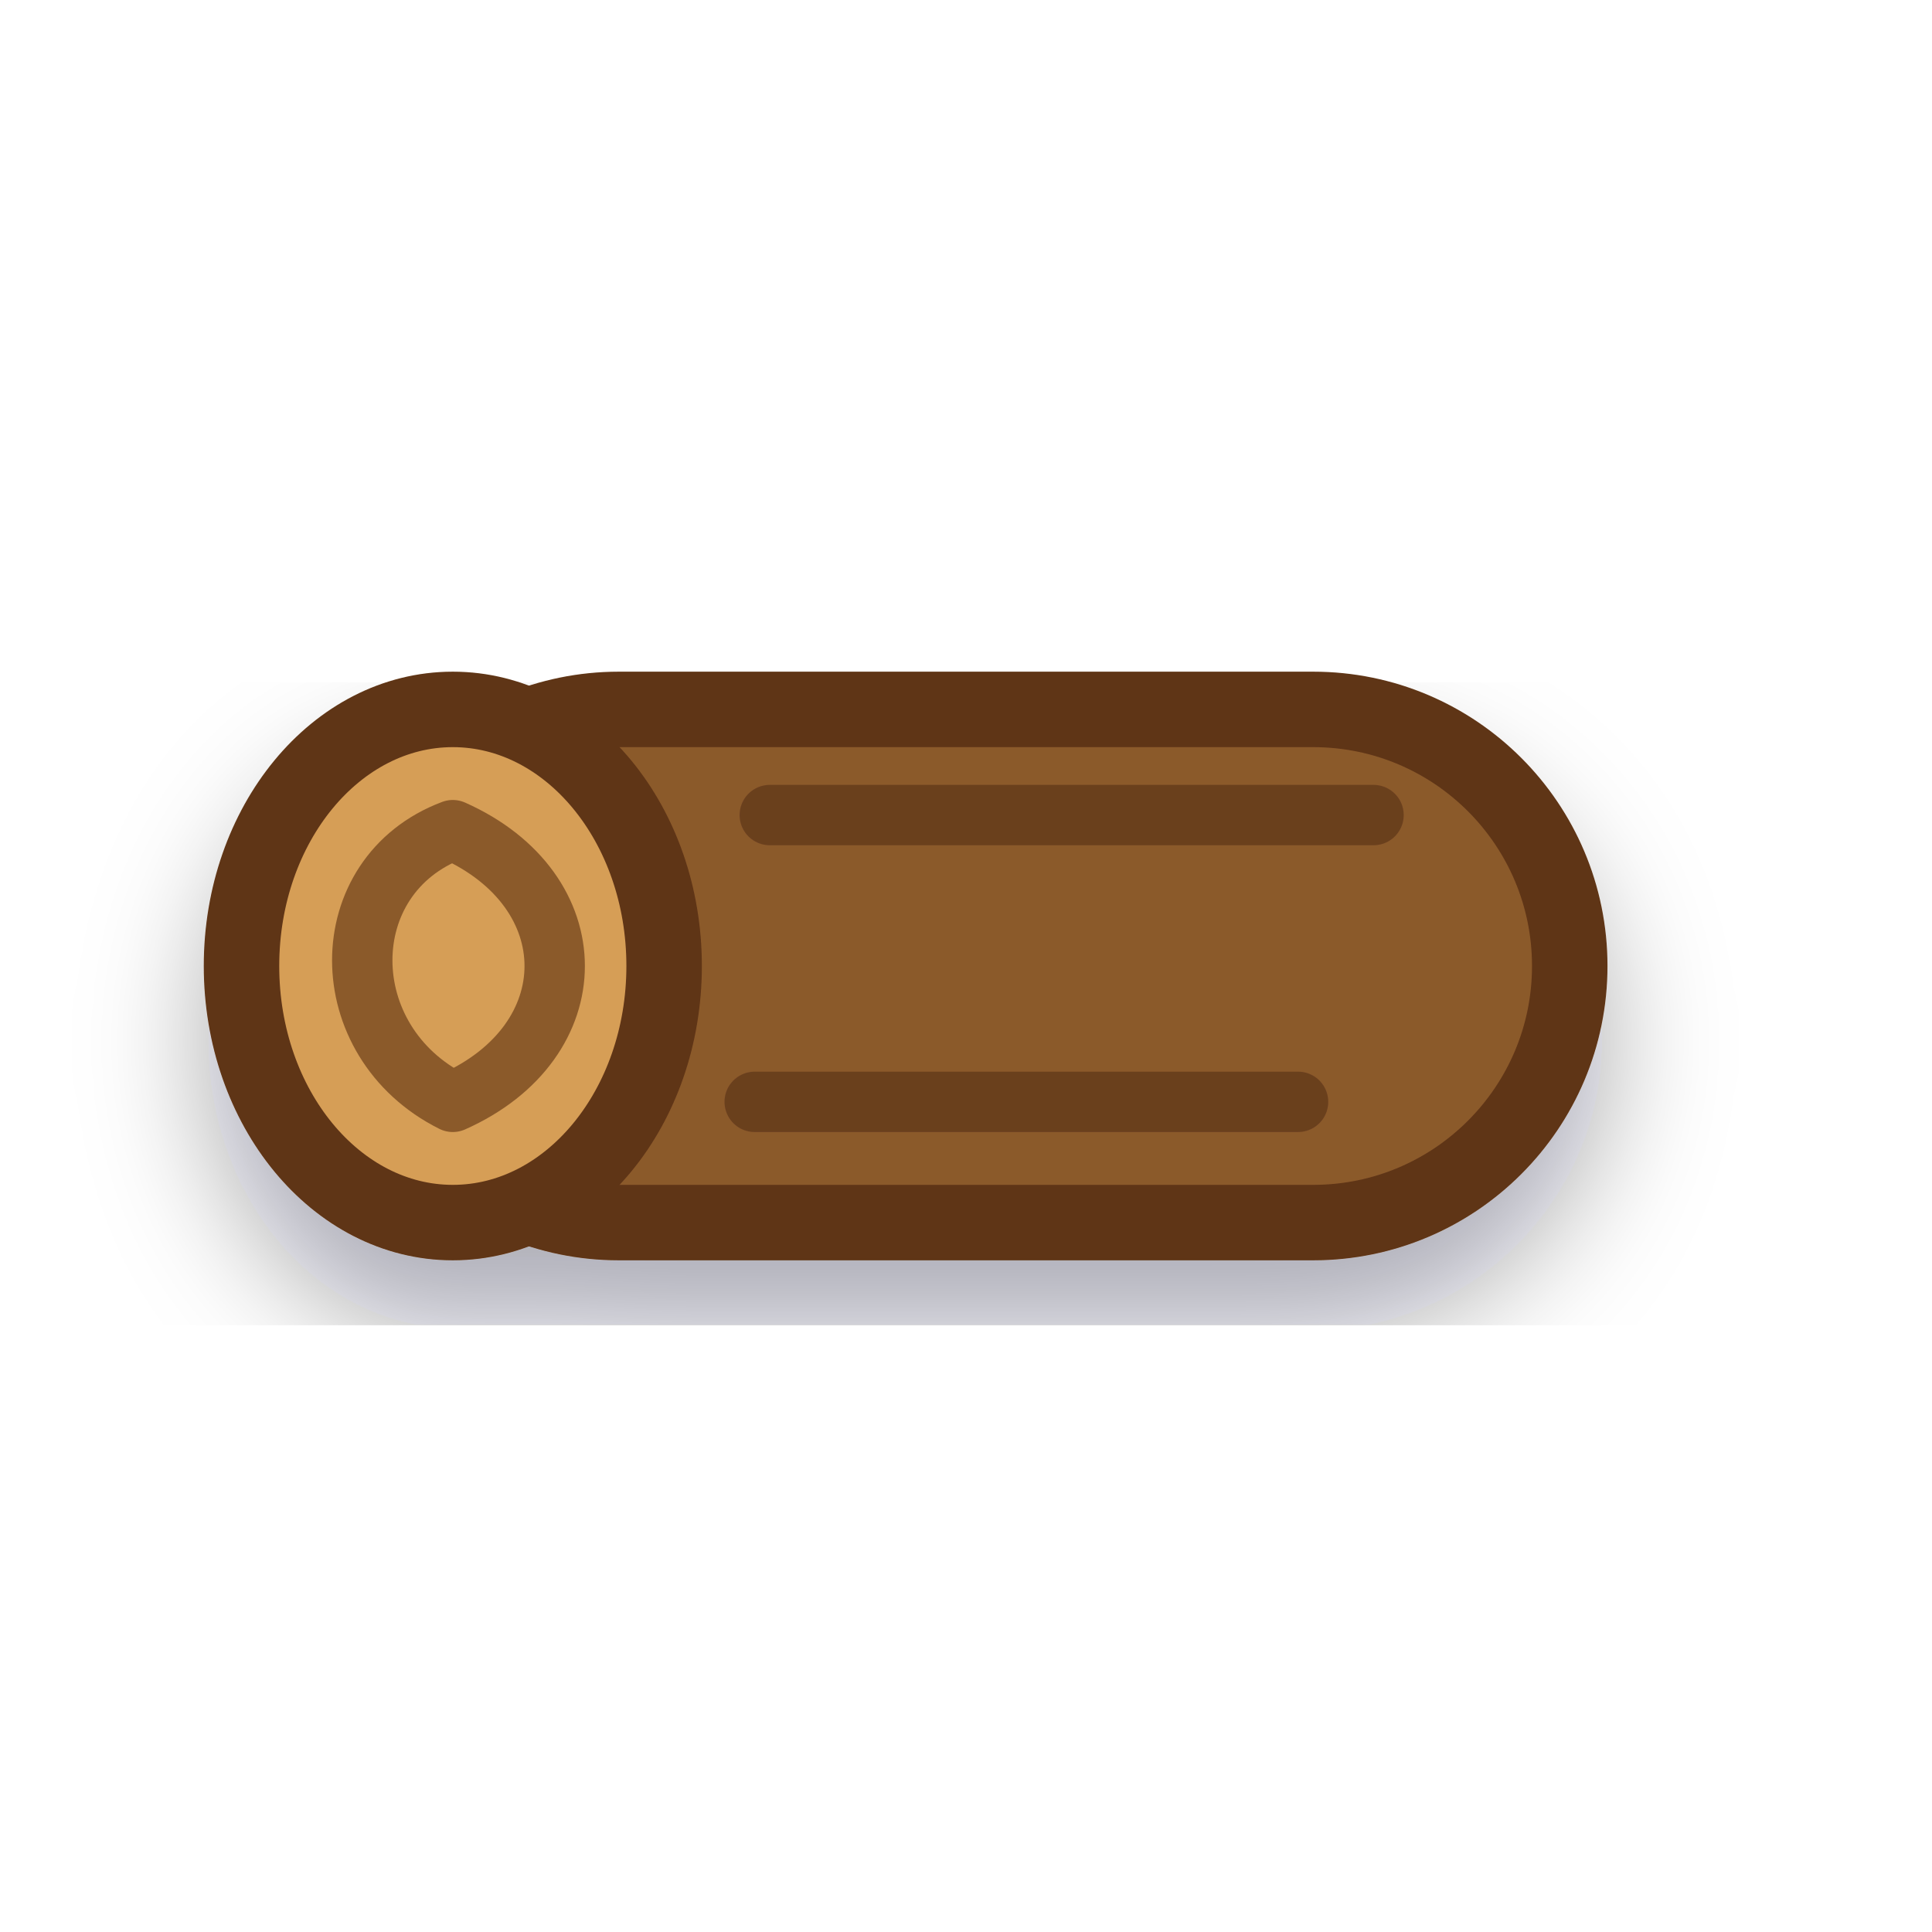
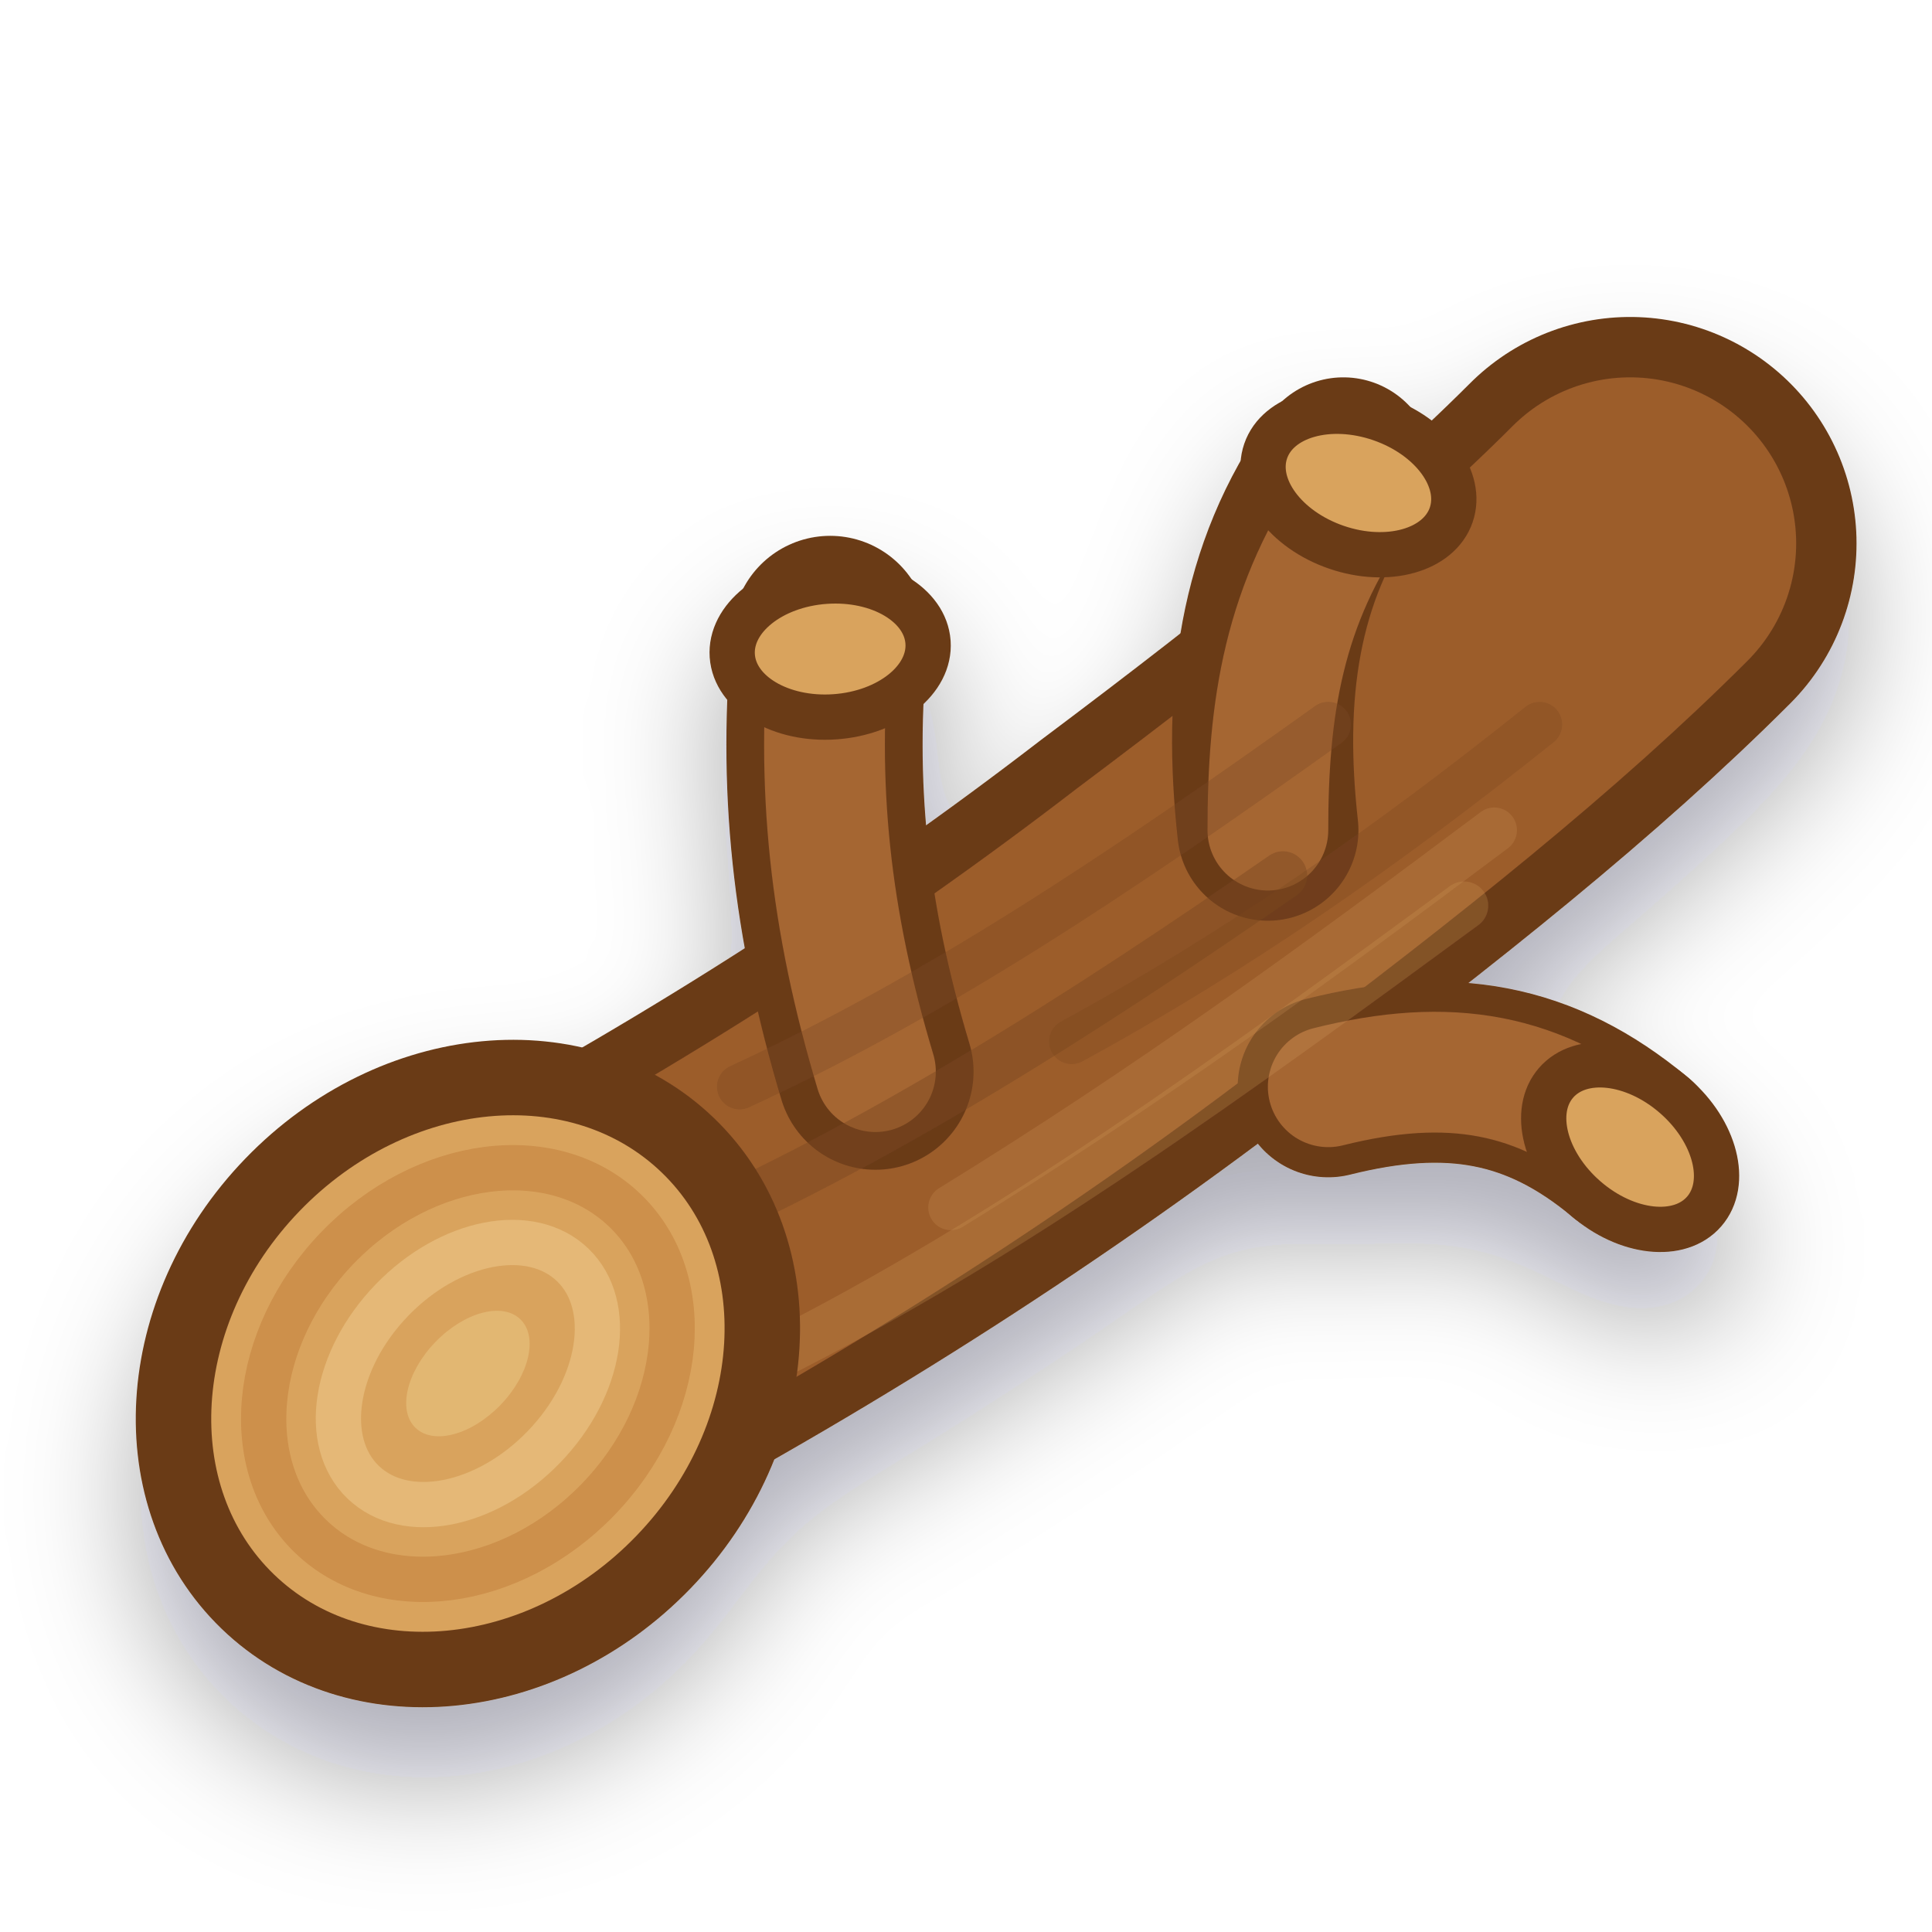
<svg xmlns="http://www.w3.org/2000/svg" viewBox="0 0 128 128">
  <defs>
    <filter id="s" x="-20%" y="-20%" width="140%" height="140%">
      <feDropShadow dx="0" dy="5" stdDeviation="4" flood-color="#020617" flood-opacity="0.32" />
    </filter>
  </defs>
  <rect width="128" height="128" rx="26" fill="#0f172a" opacity="0" />
  <g filter="url(#s)" stroke-linecap="round" stroke-linejoin="round">
-     <rect x="24" y="47" width="80" height="34" rx="17" fill="#8b5a2b" stroke="#5f3417" stroke-width="5" />
-     <ellipse cx="30" cy="64" rx="14" ry="17" fill="#d69e57" stroke="#5f3417" stroke-width="5" />
-     <path d="M30 55 C39 59 39 69 30 73 C22 69 22 58 30 55" fill="none" stroke="#8b5a2b" stroke-width="4" />
-     <path d="M51 54 H91 M50 73 H86" stroke="#6b3f1f" stroke-width="4" />
+     <path d="M36 88 C51 80 65 71 78 61 C90 52 100 44 108 36" fill="none" stroke="#6b3b19" stroke-width="30" />
+     <path d="M36 88 C51 80 65 71 78 61 C90 52 100 44 108 36" fill="none" stroke="#9c5d2b" stroke-width="22" />
+     <path d="M58 71 C55 61 54 52 55 42" fill="none" stroke="#6b3b19" stroke-width="13" />
+     <path d="M58 71 C55 61 54 52 55 42" fill="none" stroke="#a56633" stroke-width="8" />
+     <path d="M84 55 C83 46 84 38 89 31" fill="none" stroke="#6b3b19" stroke-width="12" />
+     <path d="M84 55 C84 47 85 40 90 33" fill="none" stroke="#a56633" stroke-width="8" />
+     <path d="M88 72 C96 70 102 71 108 76" fill="none" stroke="#6b3b19" stroke-width="12" />
+     <path d="M88 72 C96 70 102 71 108 76" fill="none" stroke="#a56633" stroke-width="8" />
+     <path d="M44 82 C58 76 72 67 85 58" fill="none" stroke="#7a471f" stroke-width="3.2" opacity="0.45" />
+     <path d="M51 90 C67 82 82 71 97 60" fill="none" stroke="#d39b58" stroke-width="3.2" opacity="0.24" />
+     <path d="M49 72 C62 66 74 58 88 48" fill="none" stroke="#7a471f" stroke-width="3" opacity="0.34" />
+     <path d="M63 80 C76 72 87 64 99 55" fill="none" stroke="#d39b58" stroke-width="3" opacity="0.22" />
+     <path d="M71 69 C82 63 92 56 102 48" fill="none" stroke="#7a471f" stroke-width="3" opacity="0.3" />
+     <ellipse cx="31" cy="91" rx="18" ry="21" transform="rotate(44 31 91)" fill="#d9a35d" stroke="#6b3b19" stroke-width="5" />
+     <ellipse cx="31" cy="91" rx="12" ry="15" transform="rotate(44 31 91)" fill="none" stroke="#c98945" stroke-width="3" opacity="0.75" />
+     <ellipse cx="31" cy="91" rx="7" ry="10" transform="rotate(44 31 91)" fill="none" stroke="#e9c181" stroke-width="3" opacity="0.7" />
+     <ellipse cx="31" cy="91" rx="3" ry="5" transform="rotate(44 31 91)" fill="#e5bb77" opacity="0.8" />
+     <ellipse cx="55" cy="43" rx="6.5" ry="4.5" transform="rotate(-4 55 43)" fill="#d9a35d" stroke="#6b3b19" stroke-width="3" />
+     <ellipse cx="90" cy="32" rx="6.5" ry="4.5" transform="rotate(19 90 32)" fill="#d9a35d" stroke="#6b3b19" stroke-width="3" />
+     <ellipse cx="108" cy="76" rx="6.5" ry="4.5" transform="rotate(41 108 76)" fill="#d9a35d" stroke="#6b3b19" stroke-width="3" />
  </g>
</svg>
